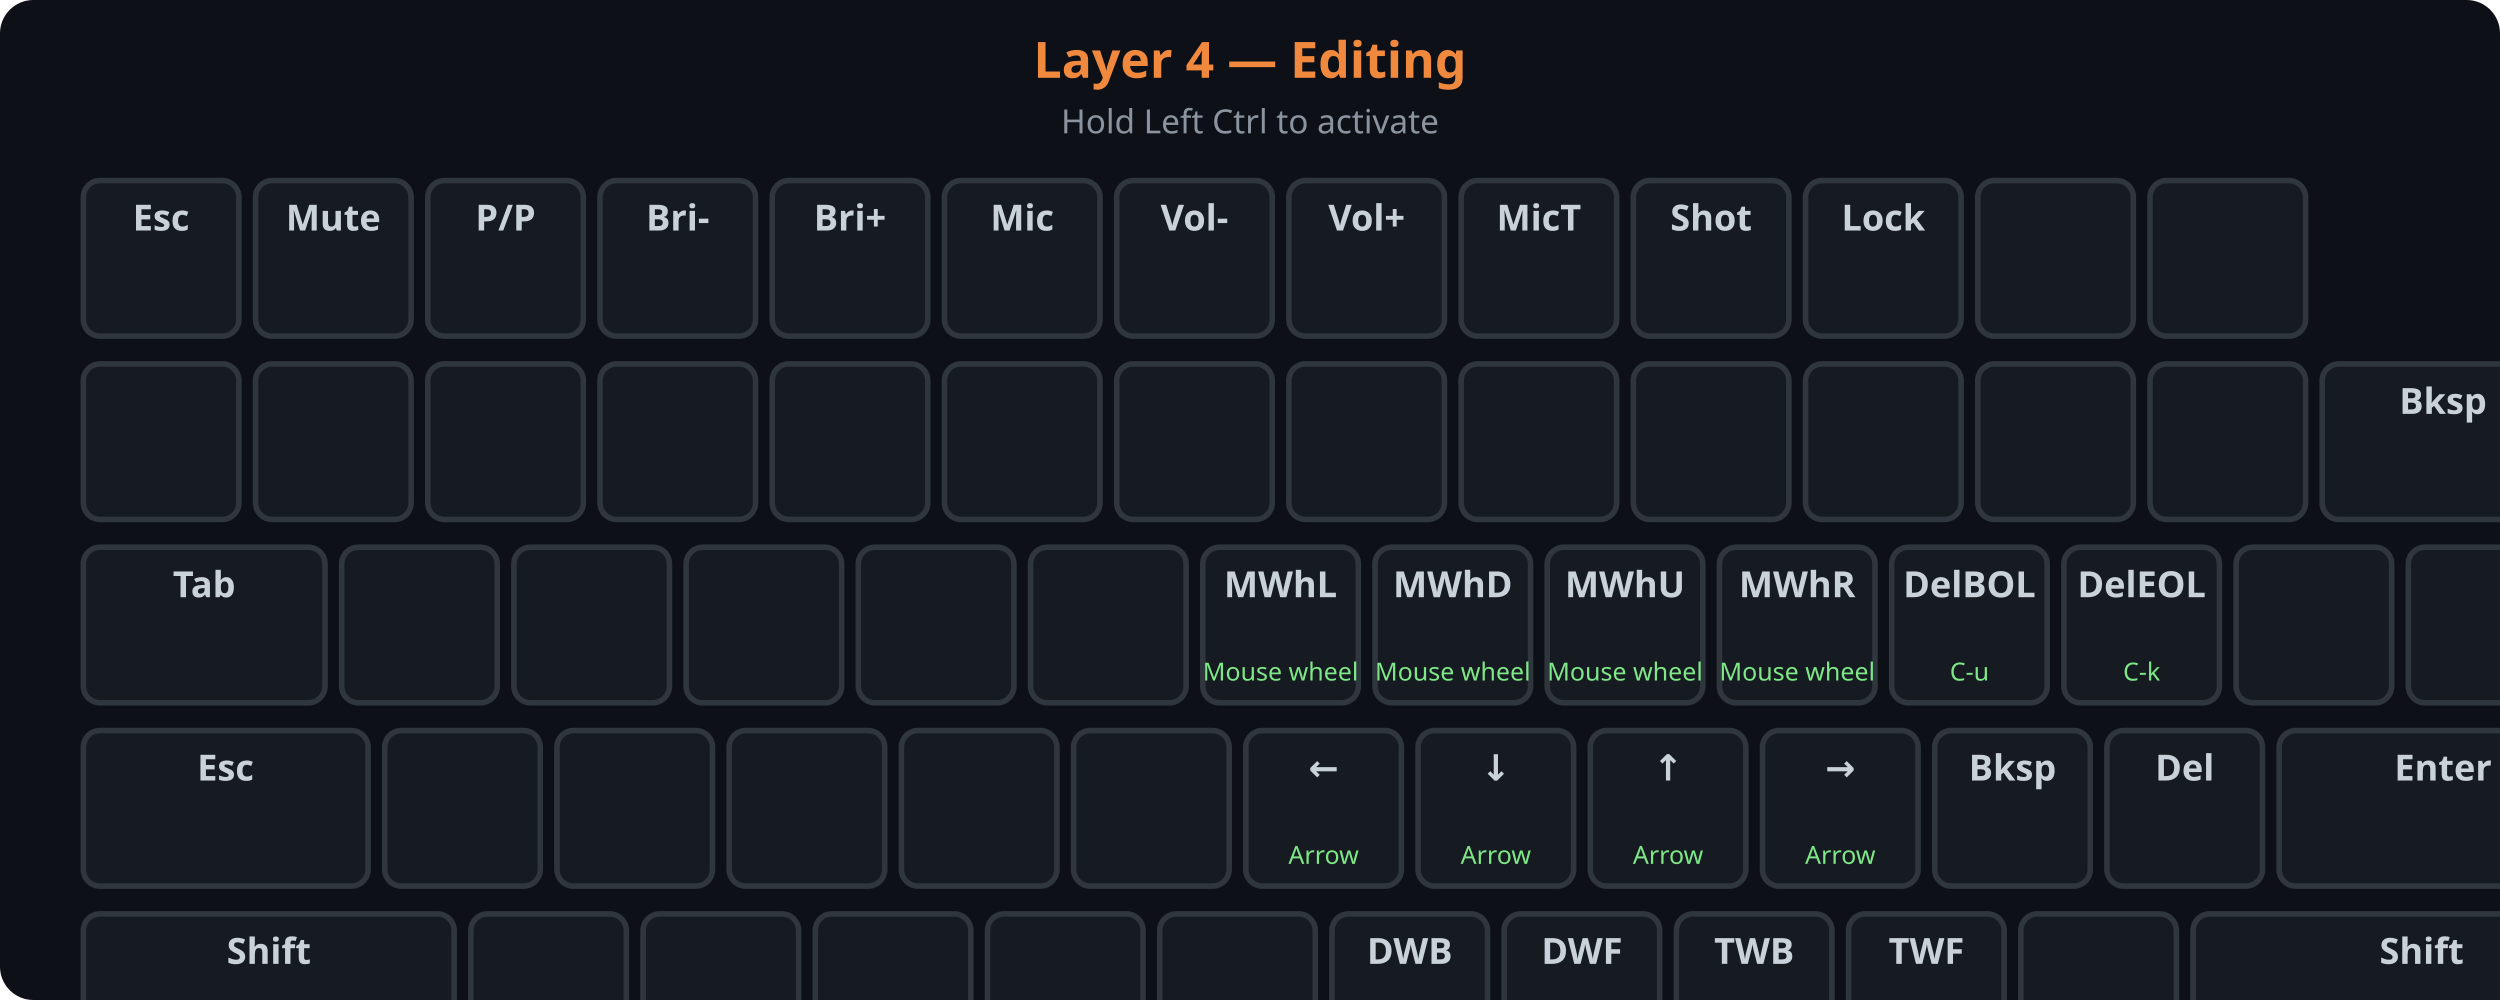
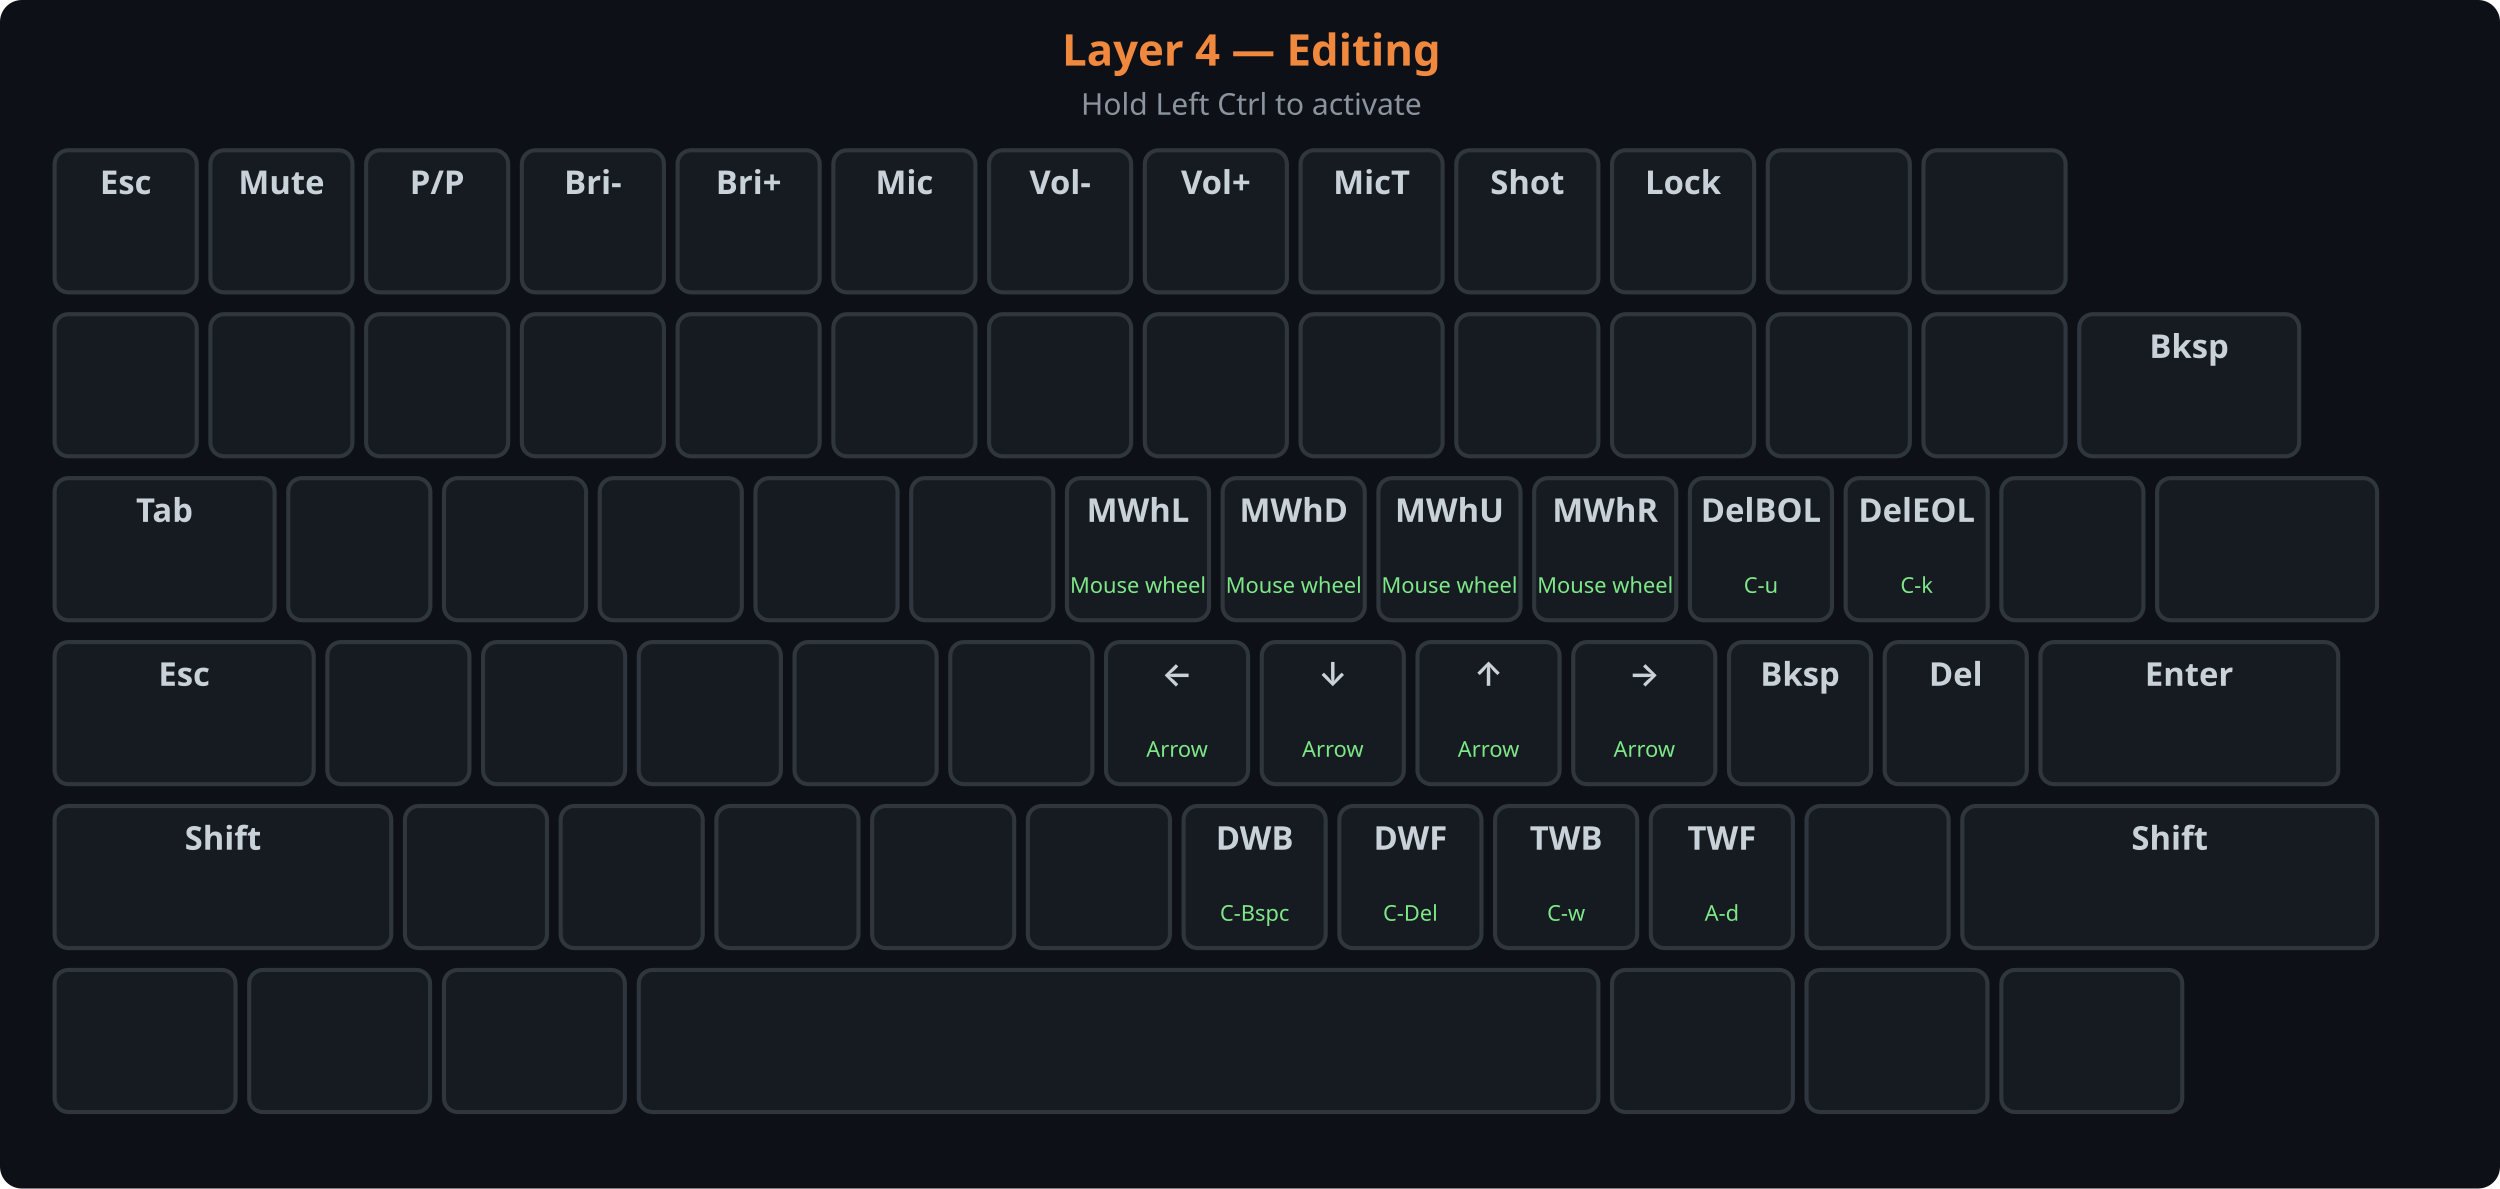
- <svg xmlns="http://www.w3.org/2000/svg" viewBox="0 0 900 360" width="900" height="360">
-   <rect width="100%" height="100%" fill="#0d1117" rx="12" />
-   <text x="450" y="28" text-anchor="middle" fill="#f0883e" font-family="Segoe UI,system-ui,sans-serif" font-size="18" font-weight="700">Layer 4 — Editing</text>
-   <text x="450" y="48" text-anchor="middle" fill="#8b949e" font-family="Segoe UI,system-ui,sans-serif" font-size="12">Hold Left Ctrl to activate</text>
-   <rect x="30.0" y="65.0" width="56.0" height="56" rx="6" fill="#161b22" stroke="#30363d" stroke-width="2" />
-   <text x="58.0" y="83.0" text-anchor="middle" fill="#c9d1d9" font-family="Segoe UI,system-ui,sans-serif" font-size="13" font-weight="600">Esc</text>
-   <rect x="92.0" y="65.0" width="56.0" height="56" rx="6" fill="#161b22" stroke="#30363d" stroke-width="2" />
-   <text x="120.0" y="83.0" text-anchor="middle" fill="#c9d1d9" font-family="Segoe UI,system-ui,sans-serif" font-size="13" font-weight="600">Mute</text>
-   <rect x="154.0" y="65.0" width="56.0" height="56" rx="6" fill="#161b22" stroke="#30363d" stroke-width="2" />
-   <text x="182.0" y="83.0" text-anchor="middle" fill="#c9d1d9" font-family="Segoe UI,system-ui,sans-serif" font-size="13" font-weight="600">P/P</text>
-   <rect x="216.0" y="65.0" width="56.0" height="56" rx="6" fill="#161b22" stroke="#30363d" stroke-width="2" />
-   <text x="244.0" y="83.0" text-anchor="middle" fill="#c9d1d9" font-family="Segoe UI,system-ui,sans-serif" font-size="13" font-weight="600">Bri-</text>
-   <rect x="278.0" y="65.0" width="56.0" height="56" rx="6" fill="#161b22" stroke="#30363d" stroke-width="2" />
-   <text x="306.0" y="83.0" text-anchor="middle" fill="#c9d1d9" font-family="Segoe UI,system-ui,sans-serif" font-size="13" font-weight="600">Bri+</text>
-   <rect x="340.0" y="65.0" width="56.0" height="56" rx="6" fill="#161b22" stroke="#30363d" stroke-width="2" />
-   <text x="368.0" y="83.0" text-anchor="middle" fill="#c9d1d9" font-family="Segoe UI,system-ui,sans-serif" font-size="13" font-weight="600">Mic</text>
-   <rect x="402.0" y="65.0" width="56.0" height="56" rx="6" fill="#161b22" stroke="#30363d" stroke-width="2" />
-   <text x="430.0" y="83.0" text-anchor="middle" fill="#c9d1d9" font-family="Segoe UI,system-ui,sans-serif" font-size="13" font-weight="600">Vol-</text>
-   <rect x="464.0" y="65.0" width="56.0" height="56" rx="6" fill="#161b22" stroke="#30363d" stroke-width="2" />
-   <text x="492.0" y="83.0" text-anchor="middle" fill="#c9d1d9" font-family="Segoe UI,system-ui,sans-serif" font-size="13" font-weight="600">Vol+</text>
-   <rect x="526.0" y="65.0" width="56.0" height="56" rx="6" fill="#161b22" stroke="#30363d" stroke-width="2" />
-   <text x="554.0" y="83.0" text-anchor="middle" fill="#c9d1d9" font-family="Segoe UI,system-ui,sans-serif" font-size="13" font-weight="600">MicT</text>
-   <rect x="588.0" y="65.0" width="56.0" height="56" rx="6" fill="#161b22" stroke="#30363d" stroke-width="2" />
-   <text x="616.0" y="83.0" text-anchor="middle" fill="#c9d1d9" font-family="Segoe UI,system-ui,sans-serif" font-size="13" font-weight="600">Shot</text>
-   <rect x="650.0" y="65.0" width="56.0" height="56" rx="6" fill="#161b22" stroke="#30363d" stroke-width="2" />
-   <text x="678.0" y="83.0" text-anchor="middle" fill="#c9d1d9" font-family="Segoe UI,system-ui,sans-serif" font-size="13" font-weight="600">Lock</text>
-   <rect x="712.0" y="65.0" width="56.0" height="56" rx="6" fill="#161b22" stroke="#30363d" stroke-width="2" />
-   <rect x="774.0" y="65.0" width="56.0" height="56" rx="6" fill="#161b22" stroke="#30363d" stroke-width="2" />
-   <rect x="30.0" y="131.0" width="56.0" height="56" rx="6" fill="#161b22" stroke="#30363d" stroke-width="2" />
-   <rect x="92.0" y="131.0" width="56.0" height="56" rx="6" fill="#161b22" stroke="#30363d" stroke-width="2" />
-   <rect x="154.0" y="131.0" width="56.0" height="56" rx="6" fill="#161b22" stroke="#30363d" stroke-width="2" />
-   <rect x="216.0" y="131.0" width="56.0" height="56" rx="6" fill="#161b22" stroke="#30363d" stroke-width="2" />
-   <rect x="278.0" y="131.0" width="56.0" height="56" rx="6" fill="#161b22" stroke="#30363d" stroke-width="2" />
-   <rect x="340.0" y="131.0" width="56.0" height="56" rx="6" fill="#161b22" stroke="#30363d" stroke-width="2" />
-   <rect x="402.0" y="131.0" width="56.0" height="56" rx="6" fill="#161b22" stroke="#30363d" stroke-width="2" />
-   <rect x="464.0" y="131.0" width="56.0" height="56" rx="6" fill="#161b22" stroke="#30363d" stroke-width="2" />
-   <rect x="526.0" y="131.0" width="56.0" height="56" rx="6" fill="#161b22" stroke="#30363d" stroke-width="2" />
-   <rect x="588.0" y="131.0" width="56.0" height="56" rx="6" fill="#161b22" stroke="#30363d" stroke-width="2" />
-   <rect x="650.0" y="131.0" width="56.0" height="56" rx="6" fill="#161b22" stroke="#30363d" stroke-width="2" />
-   <rect x="712.0" y="131.0" width="56.0" height="56" rx="6" fill="#161b22" stroke="#30363d" stroke-width="2" />
-   <rect x="774.0" y="131.0" width="56.0" height="56" rx="6" fill="#161b22" stroke="#30363d" stroke-width="2" />
-   <rect x="836.0" y="131.0" width="87.0" height="56" rx="6" fill="#161b22" stroke="#30363d" stroke-width="2" />
-   <text x="879.5" y="149.0" text-anchor="middle" fill="#c9d1d9" font-family="Segoe UI,system-ui,sans-serif" font-size="13" font-weight="600">Bksp</text>
-   <rect x="30.0" y="197.0" width="87.0" height="56" rx="6" fill="#161b22" stroke="#30363d" stroke-width="2" />
-   <text x="73.5" y="215.0" text-anchor="middle" fill="#c9d1d9" font-family="Segoe UI,system-ui,sans-serif" font-size="13" font-weight="600">Tab</text>
-   <rect x="123.0" y="197.0" width="56.0" height="56" rx="6" fill="#161b22" stroke="#30363d" stroke-width="2" />
-   <rect x="185.0" y="197.0" width="56.0" height="56" rx="6" fill="#161b22" stroke="#30363d" stroke-width="2" />
-   <rect x="247.0" y="197.0" width="56.0" height="56" rx="6" fill="#161b22" stroke="#30363d" stroke-width="2" />
-   <rect x="309.0" y="197.0" width="56.0" height="56" rx="6" fill="#161b22" stroke="#30363d" stroke-width="2" />
-   <rect x="371.0" y="197.0" width="56.0" height="56" rx="6" fill="#161b22" stroke="#30363d" stroke-width="2" />
-   <rect x="433.0" y="197.0" width="56.0" height="56" rx="6" fill="#161b22" stroke="#30363d" stroke-width="2" />
-   <text x="461.0" y="215.0" text-anchor="middle" fill="#c9d1d9" font-family="Segoe UI,system-ui,sans-serif" font-size="13" font-weight="600">MWhL</text>
-   <text x="461.0" y="245.0" text-anchor="middle" fill="#7ee787" font-family="Segoe UI,system-ui,sans-serif" font-size="9">Mouse wheel</text>
-   <rect x="495.0" y="197.0" width="56.0" height="56" rx="6" fill="#161b22" stroke="#30363d" stroke-width="2" />
-   <text x="523.0" y="215.0" text-anchor="middle" fill="#c9d1d9" font-family="Segoe UI,system-ui,sans-serif" font-size="13" font-weight="600">MWhD</text>
-   <text x="523.0" y="245.0" text-anchor="middle" fill="#7ee787" font-family="Segoe UI,system-ui,sans-serif" font-size="9">Mouse wheel</text>
-   <rect x="557.0" y="197.0" width="56.0" height="56" rx="6" fill="#161b22" stroke="#30363d" stroke-width="2" />
-   <text x="585.0" y="215.0" text-anchor="middle" fill="#c9d1d9" font-family="Segoe UI,system-ui,sans-serif" font-size="13" font-weight="600">MWhU</text>
-   <text x="585.0" y="245.0" text-anchor="middle" fill="#7ee787" font-family="Segoe UI,system-ui,sans-serif" font-size="9">Mouse wheel</text>
-   <rect x="619.0" y="197.0" width="56.0" height="56" rx="6" fill="#161b22" stroke="#30363d" stroke-width="2" />
-   <text x="647.0" y="215.0" text-anchor="middle" fill="#c9d1d9" font-family="Segoe UI,system-ui,sans-serif" font-size="13" font-weight="600">MWhR</text>
-   <text x="647.0" y="245.0" text-anchor="middle" fill="#7ee787" font-family="Segoe UI,system-ui,sans-serif" font-size="9">Mouse wheel</text>
-   <rect x="681.0" y="197.0" width="56.0" height="56" rx="6" fill="#161b22" stroke="#30363d" stroke-width="2" />
-   <text x="709.0" y="215.0" text-anchor="middle" fill="#c9d1d9" font-family="Segoe UI,system-ui,sans-serif" font-size="13" font-weight="600">DelBOL</text>
-   <text x="709.0" y="245.0" text-anchor="middle" fill="#7ee787" font-family="Segoe UI,system-ui,sans-serif" font-size="9">C-u</text>
-   <rect x="743.0" y="197.0" width="56.0" height="56" rx="6" fill="#161b22" stroke="#30363d" stroke-width="2" />
-   <text x="771.0" y="215.0" text-anchor="middle" fill="#c9d1d9" font-family="Segoe UI,system-ui,sans-serif" font-size="13" font-weight="600">DelEOL</text>
-   <text x="771.0" y="245.0" text-anchor="middle" fill="#7ee787" font-family="Segoe UI,system-ui,sans-serif" font-size="9">C-k</text>
-   <rect x="805.0" y="197.0" width="56.0" height="56" rx="6" fill="#161b22" stroke="#30363d" stroke-width="2" />
-   <rect x="867.0" y="197.0" width="87.0" height="56" rx="6" fill="#161b22" stroke="#30363d" stroke-width="2" />
-   <rect x="30.0" y="263.0" width="102.5" height="56" rx="6" fill="#161b22" stroke="#30363d" stroke-width="2" />
-   <text x="81.2" y="281.0" text-anchor="middle" fill="#c9d1d9" font-family="Segoe UI,system-ui,sans-serif" font-size="13" font-weight="600">Esc</text>
-   <rect x="138.5" y="263.0" width="56.0" height="56" rx="6" fill="#161b22" stroke="#30363d" stroke-width="2" />
-   <rect x="200.5" y="263.0" width="56.0" height="56" rx="6" fill="#161b22" stroke="#30363d" stroke-width="2" />
-   <rect x="262.5" y="263.0" width="56.0" height="56" rx="6" fill="#161b22" stroke="#30363d" stroke-width="2" />
-   <rect x="324.5" y="263.0" width="56.0" height="56" rx="6" fill="#161b22" stroke="#30363d" stroke-width="2" />
-   <rect x="386.5" y="263.0" width="56.0" height="56" rx="6" fill="#161b22" stroke="#30363d" stroke-width="2" />
-   <rect x="448.5" y="263.0" width="56.0" height="56" rx="6" fill="#161b22" stroke="#30363d" stroke-width="2" />
-   <text x="476.5" y="281.0" text-anchor="middle" fill="#c9d1d9" font-family="Segoe UI,system-ui,sans-serif" font-size="13" font-weight="600">←</text>
-   <text x="476.5" y="311.0" text-anchor="middle" fill="#7ee787" font-family="Segoe UI,system-ui,sans-serif" font-size="9">Arrow</text>
-   <rect x="510.5" y="263.0" width="56.0" height="56" rx="6" fill="#161b22" stroke="#30363d" stroke-width="2" />
-   <text x="538.5" y="281.0" text-anchor="middle" fill="#c9d1d9" font-family="Segoe UI,system-ui,sans-serif" font-size="13" font-weight="600">↓</text>
-   <text x="538.5" y="311.0" text-anchor="middle" fill="#7ee787" font-family="Segoe UI,system-ui,sans-serif" font-size="9">Arrow</text>
-   <rect x="572.5" y="263.0" width="56.0" height="56" rx="6" fill="#161b22" stroke="#30363d" stroke-width="2" />
-   <text x="600.5" y="281.0" text-anchor="middle" fill="#c9d1d9" font-family="Segoe UI,system-ui,sans-serif" font-size="13" font-weight="600">↑</text>
-   <text x="600.5" y="311.0" text-anchor="middle" fill="#7ee787" font-family="Segoe UI,system-ui,sans-serif" font-size="9">Arrow</text>
-   <rect x="634.5" y="263.0" width="56.0" height="56" rx="6" fill="#161b22" stroke="#30363d" stroke-width="2" />
-   <text x="662.5" y="281.0" text-anchor="middle" fill="#c9d1d9" font-family="Segoe UI,system-ui,sans-serif" font-size="13" font-weight="600">→</text>
-   <text x="662.5" y="311.0" text-anchor="middle" fill="#7ee787" font-family="Segoe UI,system-ui,sans-serif" font-size="9">Arrow</text>
-   <rect x="696.5" y="263.0" width="56.0" height="56" rx="6" fill="#161b22" stroke="#30363d" stroke-width="2" />
-   <text x="724.5" y="281.0" text-anchor="middle" fill="#c9d1d9" font-family="Segoe UI,system-ui,sans-serif" font-size="13" font-weight="600">Bksp</text>
-   <rect x="758.5" y="263.0" width="56.0" height="56" rx="6" fill="#161b22" stroke="#30363d" stroke-width="2" />
-   <text x="786.5" y="281.0" text-anchor="middle" fill="#c9d1d9" font-family="Segoe UI,system-ui,sans-serif" font-size="13" font-weight="600">Del</text>
-   <rect x="820.5" y="263.0" width="118.0" height="56" rx="6" fill="#161b22" stroke="#30363d" stroke-width="2" />
-   <text x="879.5" y="281.0" text-anchor="middle" fill="#c9d1d9" font-family="Segoe UI,system-ui,sans-serif" font-size="13" font-weight="600">Enter</text>
-   <rect x="30.0" y="329.0" width="133.5" height="56" rx="6" fill="#161b22" stroke="#30363d" stroke-width="2" />
-   <text x="96.8" y="347.0" text-anchor="middle" fill="#c9d1d9" font-family="Segoe UI,system-ui,sans-serif" font-size="13" font-weight="600">Shift</text>
-   <rect x="169.5" y="329.0" width="56.0" height="56" rx="6" fill="#161b22" stroke="#30363d" stroke-width="2" />
-   <rect x="231.5" y="329.0" width="56.0" height="56" rx="6" fill="#161b22" stroke="#30363d" stroke-width="2" />
-   <rect x="293.5" y="329.0" width="56.0" height="56" rx="6" fill="#161b22" stroke="#30363d" stroke-width="2" />
-   <rect x="355.5" y="329.0" width="56.0" height="56" rx="6" fill="#161b22" stroke="#30363d" stroke-width="2" />
-   <rect x="417.5" y="329.0" width="56.0" height="56" rx="6" fill="#161b22" stroke="#30363d" stroke-width="2" />
-   <rect x="479.5" y="329.0" width="56.0" height="56" rx="6" fill="#161b22" stroke="#30363d" stroke-width="2" />
-   <text x="507.5" y="347.0" text-anchor="middle" fill="#c9d1d9" font-family="Segoe UI,system-ui,sans-serif" font-size="13" font-weight="600">DWB</text>
-   <text x="507.5" y="377.0" text-anchor="middle" fill="#7ee787" font-family="Segoe UI,system-ui,sans-serif" font-size="9">C-Bspc</text>
-   <rect x="541.5" y="329.0" width="56.0" height="56" rx="6" fill="#161b22" stroke="#30363d" stroke-width="2" />
-   <text x="569.5" y="347.0" text-anchor="middle" fill="#c9d1d9" font-family="Segoe UI,system-ui,sans-serif" font-size="13" font-weight="600">DWF</text>
-   <text x="569.5" y="377.0" text-anchor="middle" fill="#7ee787" font-family="Segoe UI,system-ui,sans-serif" font-size="9">C-Del</text>
-   <rect x="603.5" y="329.0" width="56.0" height="56" rx="6" fill="#161b22" stroke="#30363d" stroke-width="2" />
-   <text x="631.5" y="347.0" text-anchor="middle" fill="#c9d1d9" font-family="Segoe UI,system-ui,sans-serif" font-size="13" font-weight="600">TWB</text>
-   <text x="631.5" y="377.0" text-anchor="middle" fill="#7ee787" font-family="Segoe UI,system-ui,sans-serif" font-size="9">C-w</text>
-   <rect x="665.5" y="329.0" width="56.0" height="56" rx="6" fill="#161b22" stroke="#30363d" stroke-width="2" />
-   <text x="693.5" y="347.0" text-anchor="middle" fill="#c9d1d9" font-family="Segoe UI,system-ui,sans-serif" font-size="13" font-weight="600">TWF</text>
-   <text x="693.5" y="377.0" text-anchor="middle" fill="#7ee787" font-family="Segoe UI,system-ui,sans-serif" font-size="9">A-d</text>
-   <rect x="727.5" y="329.0" width="56.0" height="56" rx="6" fill="#161b22" stroke="#30363d" stroke-width="2" />
-   <rect x="789.5" y="329.0" width="164.5" height="56" rx="6" fill="#161b22" stroke="#30363d" stroke-width="2" />
-   <text x="871.8" y="347.0" text-anchor="middle" fill="#c9d1d9" font-family="Segoe UI,system-ui,sans-serif" font-size="13" font-weight="600">Shift</text>
-   <rect x="30.0" y="395.0" width="71.5" height="56" rx="6" fill="#161b22" stroke="#30363d" stroke-width="2" />
-   <rect x="107.5" y="395.0" width="71.5" height="56" rx="6" fill="#161b22" stroke="#30363d" stroke-width="2" />
-   <rect x="185.0" y="395.0" width="71.5" height="56" rx="6" fill="#161b22" stroke="#30363d" stroke-width="2" />
-   <rect x="262.5" y="395.0" width="381.5" height="56" rx="6" fill="#161b22" stroke="#30363d" stroke-width="2" />
-   <rect x="650.0" y="395.0" width="71.5" height="56" rx="6" fill="#161b22" stroke="#30363d" stroke-width="2" />
-   <rect x="727.5" y="395.0" width="71.5" height="56" rx="6" fill="#161b22" stroke="#30363d" stroke-width="2" />
-   <rect x="805.0" y="395.0" width="71.5" height="56" rx="6" fill="#161b22" stroke="#30363d" stroke-width="2" />
+ <svg xmlns="http://www.w3.org/2000/svg" viewBox="0 0 915 435" width="915" height="435">
+   <rect width="100%" height="100%" fill="#0d1117" rx="8" />
+   <text x="458" y="24" text-anchor="middle" fill="#f0883e" font-family="Segoe UI,system-ui,-apple-system,sans-serif" font-size="16" font-weight="700">Layer 4 — Editing</text>
+   <text x="458" y="42" text-anchor="middle" fill="#8b949e" font-family="Segoe UI,system-ui,-apple-system,sans-serif" font-size="11">Hold Left Ctrl to activate</text>
+   <rect x="20.0" y="55.0" width="52.0" height="52" rx="5" fill="#161b22" stroke="#30363d" stroke-width="1.5" />
+   <text x="46.0" y="71.0" text-anchor="middle" fill="#c9d1d9" font-family="Segoe UI,system-ui,-apple-system,sans-serif" font-size="12" font-weight="600">Esc</text>
+   <rect x="77.0" y="55.0" width="52.0" height="52" rx="5" fill="#161b22" stroke="#30363d" stroke-width="1.5" />
+   <text x="103.0" y="71.0" text-anchor="middle" fill="#c9d1d9" font-family="Segoe UI,system-ui,-apple-system,sans-serif" font-size="12" font-weight="600">Mute</text>
+   <rect x="134.0" y="55.0" width="52.0" height="52" rx="5" fill="#161b22" stroke="#30363d" stroke-width="1.5" />
+   <text x="160.0" y="71.0" text-anchor="middle" fill="#c9d1d9" font-family="Segoe UI,system-ui,-apple-system,sans-serif" font-size="12" font-weight="600">P/P</text>
+   <rect x="191.0" y="55.0" width="52.0" height="52" rx="5" fill="#161b22" stroke="#30363d" stroke-width="1.5" />
+   <text x="217.0" y="71.0" text-anchor="middle" fill="#c9d1d9" font-family="Segoe UI,system-ui,-apple-system,sans-serif" font-size="12" font-weight="600">Bri-</text>
+   <rect x="248.0" y="55.0" width="52.0" height="52" rx="5" fill="#161b22" stroke="#30363d" stroke-width="1.5" />
+   <text x="274.0" y="71.0" text-anchor="middle" fill="#c9d1d9" font-family="Segoe UI,system-ui,-apple-system,sans-serif" font-size="12" font-weight="600">Bri+</text>
+   <rect x="305.0" y="55.0" width="52.0" height="52" rx="5" fill="#161b22" stroke="#30363d" stroke-width="1.5" />
+   <text x="331.0" y="71.0" text-anchor="middle" fill="#c9d1d9" font-family="Segoe UI,system-ui,-apple-system,sans-serif" font-size="12" font-weight="600">Mic</text>
+   <rect x="362.0" y="55.0" width="52.0" height="52" rx="5" fill="#161b22" stroke="#30363d" stroke-width="1.5" />
+   <text x="388.0" y="71.0" text-anchor="middle" fill="#c9d1d9" font-family="Segoe UI,system-ui,-apple-system,sans-serif" font-size="12" font-weight="600">Vol-</text>
+   <rect x="419.0" y="55.0" width="52.0" height="52" rx="5" fill="#161b22" stroke="#30363d" stroke-width="1.5" />
+   <text x="445.0" y="71.0" text-anchor="middle" fill="#c9d1d9" font-family="Segoe UI,system-ui,-apple-system,sans-serif" font-size="12" font-weight="600">Vol+</text>
+   <rect x="476.0" y="55.0" width="52.0" height="52" rx="5" fill="#161b22" stroke="#30363d" stroke-width="1.5" />
+   <text x="502.0" y="71.0" text-anchor="middle" fill="#c9d1d9" font-family="Segoe UI,system-ui,-apple-system,sans-serif" font-size="12" font-weight="600">MicT</text>
+   <rect x="533.0" y="55.0" width="52.0" height="52" rx="5" fill="#161b22" stroke="#30363d" stroke-width="1.5" />
+   <text x="559.0" y="71.0" text-anchor="middle" fill="#c9d1d9" font-family="Segoe UI,system-ui,-apple-system,sans-serif" font-size="12" font-weight="600">Shot</text>
+   <rect x="590.0" y="55.0" width="52.0" height="52" rx="5" fill="#161b22" stroke="#30363d" stroke-width="1.5" />
+   <text x="616.0" y="71.0" text-anchor="middle" fill="#c9d1d9" font-family="Segoe UI,system-ui,-apple-system,sans-serif" font-size="12" font-weight="600">Lock</text>
+   <rect x="647.0" y="55.0" width="52.0" height="52" rx="5" fill="#161b22" stroke="#30363d" stroke-width="1.5" />
+   <rect x="704.0" y="55.0" width="52.0" height="52" rx="5" fill="#161b22" stroke="#30363d" stroke-width="1.5" />
+   <rect x="20.0" y="115.0" width="52.0" height="52" rx="5" fill="#161b22" stroke="#30363d" stroke-width="1.5" />
+   <rect x="77.0" y="115.0" width="52.0" height="52" rx="5" fill="#161b22" stroke="#30363d" stroke-width="1.5" />
+   <rect x="134.0" y="115.0" width="52.0" height="52" rx="5" fill="#161b22" stroke="#30363d" stroke-width="1.5" />
+   <rect x="191.0" y="115.0" width="52.0" height="52" rx="5" fill="#161b22" stroke="#30363d" stroke-width="1.5" />
+   <rect x="248.0" y="115.0" width="52.0" height="52" rx="5" fill="#161b22" stroke="#30363d" stroke-width="1.5" />
+   <rect x="305.0" y="115.0" width="52.0" height="52" rx="5" fill="#161b22" stroke="#30363d" stroke-width="1.5" />
+   <rect x="362.0" y="115.0" width="52.0" height="52" rx="5" fill="#161b22" stroke="#30363d" stroke-width="1.5" />
+   <rect x="419.0" y="115.0" width="52.0" height="52" rx="5" fill="#161b22" stroke="#30363d" stroke-width="1.5" />
+   <rect x="476.0" y="115.0" width="52.0" height="52" rx="5" fill="#161b22" stroke="#30363d" stroke-width="1.5" />
+   <rect x="533.0" y="115.0" width="52.0" height="52" rx="5" fill="#161b22" stroke="#30363d" stroke-width="1.5" />
+   <rect x="590.0" y="115.0" width="52.0" height="52" rx="5" fill="#161b22" stroke="#30363d" stroke-width="1.5" />
+   <rect x="647.0" y="115.0" width="52.0" height="52" rx="5" fill="#161b22" stroke="#30363d" stroke-width="1.5" />
+   <rect x="704.0" y="115.0" width="52.0" height="52" rx="5" fill="#161b22" stroke="#30363d" stroke-width="1.5" />
+   <rect x="761.0" y="115.0" width="80.5" height="52" rx="5" fill="#161b22" stroke="#30363d" stroke-width="1.5" />
+   <text x="801.2" y="131.0" text-anchor="middle" fill="#c9d1d9" font-family="Segoe UI,system-ui,-apple-system,sans-serif" font-size="12" font-weight="600">Bksp</text>
+   <rect x="20.0" y="175.0" width="80.5" height="52" rx="5" fill="#161b22" stroke="#30363d" stroke-width="1.5" />
+   <text x="60.2" y="191.0" text-anchor="middle" fill="#c9d1d9" font-family="Segoe UI,system-ui,-apple-system,sans-serif" font-size="12" font-weight="600">Tab</text>
+   <rect x="105.5" y="175.0" width="52.0" height="52" rx="5" fill="#161b22" stroke="#30363d" stroke-width="1.5" />
+   <rect x="162.5" y="175.0" width="52.0" height="52" rx="5" fill="#161b22" stroke="#30363d" stroke-width="1.5" />
+   <rect x="219.5" y="175.0" width="52.0" height="52" rx="5" fill="#161b22" stroke="#30363d" stroke-width="1.5" />
+   <rect x="276.5" y="175.0" width="52.0" height="52" rx="5" fill="#161b22" stroke="#30363d" stroke-width="1.5" />
+   <rect x="333.5" y="175.0" width="52.0" height="52" rx="5" fill="#161b22" stroke="#30363d" stroke-width="1.5" />
+   <rect x="390.5" y="175.0" width="52.0" height="52" rx="5" fill="#161b22" stroke="#30363d" stroke-width="1.5" />
+   <text x="416.5" y="191.0" text-anchor="middle" fill="#c9d1d9" font-family="Segoe UI,system-ui,-apple-system,sans-serif" font-size="12" font-weight="600">MWhL</text>
+   <text x="416.5" y="217.0" text-anchor="middle" fill="#7ee787" font-family="Segoe UI,system-ui,-apple-system,sans-serif" font-size="8">Mouse wheel</text>
+   <rect x="447.5" y="175.0" width="52.0" height="52" rx="5" fill="#161b22" stroke="#30363d" stroke-width="1.5" />
+   <text x="473.5" y="191.0" text-anchor="middle" fill="#c9d1d9" font-family="Segoe UI,system-ui,-apple-system,sans-serif" font-size="12" font-weight="600">MWhD</text>
+   <text x="473.5" y="217.0" text-anchor="middle" fill="#7ee787" font-family="Segoe UI,system-ui,-apple-system,sans-serif" font-size="8">Mouse wheel</text>
+   <rect x="504.5" y="175.0" width="52.0" height="52" rx="5" fill="#161b22" stroke="#30363d" stroke-width="1.5" />
+   <text x="530.5" y="191.0" text-anchor="middle" fill="#c9d1d9" font-family="Segoe UI,system-ui,-apple-system,sans-serif" font-size="12" font-weight="600">MWhU</text>
+   <text x="530.5" y="217.0" text-anchor="middle" fill="#7ee787" font-family="Segoe UI,system-ui,-apple-system,sans-serif" font-size="8">Mouse wheel</text>
+   <rect x="561.5" y="175.0" width="52.0" height="52" rx="5" fill="#161b22" stroke="#30363d" stroke-width="1.5" />
+   <text x="587.5" y="191.0" text-anchor="middle" fill="#c9d1d9" font-family="Segoe UI,system-ui,-apple-system,sans-serif" font-size="12" font-weight="600">MWhR</text>
+   <text x="587.5" y="217.0" text-anchor="middle" fill="#7ee787" font-family="Segoe UI,system-ui,-apple-system,sans-serif" font-size="8">Mouse wheel</text>
+   <rect x="618.5" y="175.0" width="52.0" height="52" rx="5" fill="#161b22" stroke="#30363d" stroke-width="1.5" />
+   <text x="644.5" y="191.0" text-anchor="middle" fill="#c9d1d9" font-family="Segoe UI,system-ui,-apple-system,sans-serif" font-size="12" font-weight="600">DelBOL</text>
+   <text x="644.5" y="217.0" text-anchor="middle" fill="#7ee787" font-family="Segoe UI,system-ui,-apple-system,sans-serif" font-size="8">C-u</text>
+   <rect x="675.5" y="175.0" width="52.0" height="52" rx="5" fill="#161b22" stroke="#30363d" stroke-width="1.5" />
+   <text x="701.5" y="191.0" text-anchor="middle" fill="#c9d1d9" font-family="Segoe UI,system-ui,-apple-system,sans-serif" font-size="12" font-weight="600">DelEOL</text>
+   <text x="701.5" y="217.0" text-anchor="middle" fill="#7ee787" font-family="Segoe UI,system-ui,-apple-system,sans-serif" font-size="8">C-k</text>
+   <rect x="732.5" y="175.0" width="52.0" height="52" rx="5" fill="#161b22" stroke="#30363d" stroke-width="1.5" />
+   <rect x="789.5" y="175.0" width="80.5" height="52" rx="5" fill="#161b22" stroke="#30363d" stroke-width="1.5" />
+   <rect x="20.0" y="235.0" width="94.8" height="52" rx="5" fill="#161b22" stroke="#30363d" stroke-width="1.5" />
+   <text x="67.4" y="251.0" text-anchor="middle" fill="#c9d1d9" font-family="Segoe UI,system-ui,-apple-system,sans-serif" font-size="12" font-weight="600">Esc</text>
+   <rect x="119.8" y="235.0" width="52.0" height="52" rx="5" fill="#161b22" stroke="#30363d" stroke-width="1.5" />
+   <rect x="176.8" y="235.0" width="52.0" height="52" rx="5" fill="#161b22" stroke="#30363d" stroke-width="1.5" />
+   <rect x="233.8" y="235.0" width="52.0" height="52" rx="5" fill="#161b22" stroke="#30363d" stroke-width="1.5" />
+   <rect x="290.8" y="235.0" width="52.0" height="52" rx="5" fill="#161b22" stroke="#30363d" stroke-width="1.5" />
+   <rect x="347.8" y="235.0" width="52.0" height="52" rx="5" fill="#161b22" stroke="#30363d" stroke-width="1.5" />
+   <rect x="404.8" y="235.0" width="52.0" height="52" rx="5" fill="#161b22" stroke="#30363d" stroke-width="1.5" />
+   <text x="430.8" y="251.0" text-anchor="middle" fill="#c9d1d9" font-family="Segoe UI,system-ui,-apple-system,sans-serif" font-size="12" font-weight="600">←</text>
+   <text x="430.8" y="277.0" text-anchor="middle" fill="#7ee787" font-family="Segoe UI,system-ui,-apple-system,sans-serif" font-size="8">Arrow</text>
+   <rect x="461.8" y="235.0" width="52.0" height="52" rx="5" fill="#161b22" stroke="#30363d" stroke-width="1.5" />
+   <text x="487.8" y="251.0" text-anchor="middle" fill="#c9d1d9" font-family="Segoe UI,system-ui,-apple-system,sans-serif" font-size="12" font-weight="600">↓</text>
+   <text x="487.8" y="277.0" text-anchor="middle" fill="#7ee787" font-family="Segoe UI,system-ui,-apple-system,sans-serif" font-size="8">Arrow</text>
+   <rect x="518.8" y="235.0" width="52.0" height="52" rx="5" fill="#161b22" stroke="#30363d" stroke-width="1.5" />
+   <text x="544.8" y="251.0" text-anchor="middle" fill="#c9d1d9" font-family="Segoe UI,system-ui,-apple-system,sans-serif" font-size="12" font-weight="600">↑</text>
+   <text x="544.8" y="277.0" text-anchor="middle" fill="#7ee787" font-family="Segoe UI,system-ui,-apple-system,sans-serif" font-size="8">Arrow</text>
+   <rect x="575.8" y="235.0" width="52.0" height="52" rx="5" fill="#161b22" stroke="#30363d" stroke-width="1.5" />
+   <text x="601.8" y="251.0" text-anchor="middle" fill="#c9d1d9" font-family="Segoe UI,system-ui,-apple-system,sans-serif" font-size="12" font-weight="600">→</text>
+   <text x="601.8" y="277.0" text-anchor="middle" fill="#7ee787" font-family="Segoe UI,system-ui,-apple-system,sans-serif" font-size="8">Arrow</text>
+   <rect x="632.8" y="235.0" width="52.0" height="52" rx="5" fill="#161b22" stroke="#30363d" stroke-width="1.5" />
+   <text x="658.8" y="251.0" text-anchor="middle" fill="#c9d1d9" font-family="Segoe UI,system-ui,-apple-system,sans-serif" font-size="12" font-weight="600">Bksp</text>
+   <rect x="689.8" y="235.0" width="52.0" height="52" rx="5" fill="#161b22" stroke="#30363d" stroke-width="1.5" />
+   <text x="715.8" y="251.0" text-anchor="middle" fill="#c9d1d9" font-family="Segoe UI,system-ui,-apple-system,sans-serif" font-size="12" font-weight="600">Del</text>
+   <rect x="746.8" y="235.0" width="109.0" height="52" rx="5" fill="#161b22" stroke="#30363d" stroke-width="1.5" />
+   <text x="801.2" y="251.0" text-anchor="middle" fill="#c9d1d9" font-family="Segoe UI,system-ui,-apple-system,sans-serif" font-size="12" font-weight="600">Enter</text>
+   <rect x="20.0" y="295.0" width="123.2" height="52" rx="5" fill="#161b22" stroke="#30363d" stroke-width="1.5" />
+   <text x="81.6" y="311.0" text-anchor="middle" fill="#c9d1d9" font-family="Segoe UI,system-ui,-apple-system,sans-serif" font-size="12" font-weight="600">Shift</text>
+   <rect x="148.2" y="295.0" width="52.0" height="52" rx="5" fill="#161b22" stroke="#30363d" stroke-width="1.5" />
+   <rect x="205.2" y="295.0" width="52.0" height="52" rx="5" fill="#161b22" stroke="#30363d" stroke-width="1.5" />
+   <rect x="262.2" y="295.0" width="52.0" height="52" rx="5" fill="#161b22" stroke="#30363d" stroke-width="1.5" />
+   <rect x="319.2" y="295.0" width="52.0" height="52" rx="5" fill="#161b22" stroke="#30363d" stroke-width="1.5" />
+   <rect x="376.2" y="295.0" width="52.0" height="52" rx="5" fill="#161b22" stroke="#30363d" stroke-width="1.5" />
+   <rect x="433.2" y="295.0" width="52.0" height="52" rx="5" fill="#161b22" stroke="#30363d" stroke-width="1.5" />
+   <text x="459.2" y="311.0" text-anchor="middle" fill="#c9d1d9" font-family="Segoe UI,system-ui,-apple-system,sans-serif" font-size="12" font-weight="600">DWB</text>
+   <text x="459.2" y="337.0" text-anchor="middle" fill="#7ee787" font-family="Segoe UI,system-ui,-apple-system,sans-serif" font-size="8">C-Bspc</text>
+   <rect x="490.2" y="295.0" width="52.0" height="52" rx="5" fill="#161b22" stroke="#30363d" stroke-width="1.5" />
+   <text x="516.2" y="311.0" text-anchor="middle" fill="#c9d1d9" font-family="Segoe UI,system-ui,-apple-system,sans-serif" font-size="12" font-weight="600">DWF</text>
+   <text x="516.2" y="337.0" text-anchor="middle" fill="#7ee787" font-family="Segoe UI,system-ui,-apple-system,sans-serif" font-size="8">C-Del</text>
+   <rect x="547.2" y="295.0" width="52.0" height="52" rx="5" fill="#161b22" stroke="#30363d" stroke-width="1.5" />
+   <text x="573.2" y="311.0" text-anchor="middle" fill="#c9d1d9" font-family="Segoe UI,system-ui,-apple-system,sans-serif" font-size="12" font-weight="600">TWB</text>
+   <text x="573.2" y="337.0" text-anchor="middle" fill="#7ee787" font-family="Segoe UI,system-ui,-apple-system,sans-serif" font-size="8">C-w</text>
+   <rect x="604.2" y="295.0" width="52.0" height="52" rx="5" fill="#161b22" stroke="#30363d" stroke-width="1.5" />
+   <text x="630.2" y="311.0" text-anchor="middle" fill="#c9d1d9" font-family="Segoe UI,system-ui,-apple-system,sans-serif" font-size="12" font-weight="600">TWF</text>
+   <text x="630.2" y="337.0" text-anchor="middle" fill="#7ee787" font-family="Segoe UI,system-ui,-apple-system,sans-serif" font-size="8">A-d</text>
+   <rect x="661.2" y="295.0" width="52.0" height="52" rx="5" fill="#161b22" stroke="#30363d" stroke-width="1.5" />
+   <rect x="718.2" y="295.0" width="151.8" height="52" rx="5" fill="#161b22" stroke="#30363d" stroke-width="1.5" />
+   <text x="794.1" y="311.0" text-anchor="middle" fill="#c9d1d9" font-family="Segoe UI,system-ui,-apple-system,sans-serif" font-size="12" font-weight="600">Shift</text>
+   <rect x="20.0" y="355.0" width="66.2" height="52" rx="5" fill="#161b22" stroke="#30363d" stroke-width="1.5" />
+   <rect x="91.2" y="355.0" width="66.2" height="52" rx="5" fill="#161b22" stroke="#30363d" stroke-width="1.5" />
+   <rect x="162.5" y="355.0" width="66.2" height="52" rx="5" fill="#161b22" stroke="#30363d" stroke-width="1.5" />
+   <rect x="233.8" y="355.0" width="351.2" height="52" rx="5" fill="#161b22" stroke="#30363d" stroke-width="1.5" />
+   <rect x="590.0" y="355.0" width="66.2" height="52" rx="5" fill="#161b22" stroke="#30363d" stroke-width="1.5" />
+   <rect x="661.2" y="355.0" width="66.2" height="52" rx="5" fill="#161b22" stroke="#30363d" stroke-width="1.5" />
+   <rect x="732.5" y="355.0" width="66.2" height="52" rx="5" fill="#161b22" stroke="#30363d" stroke-width="1.5" />
</svg>
